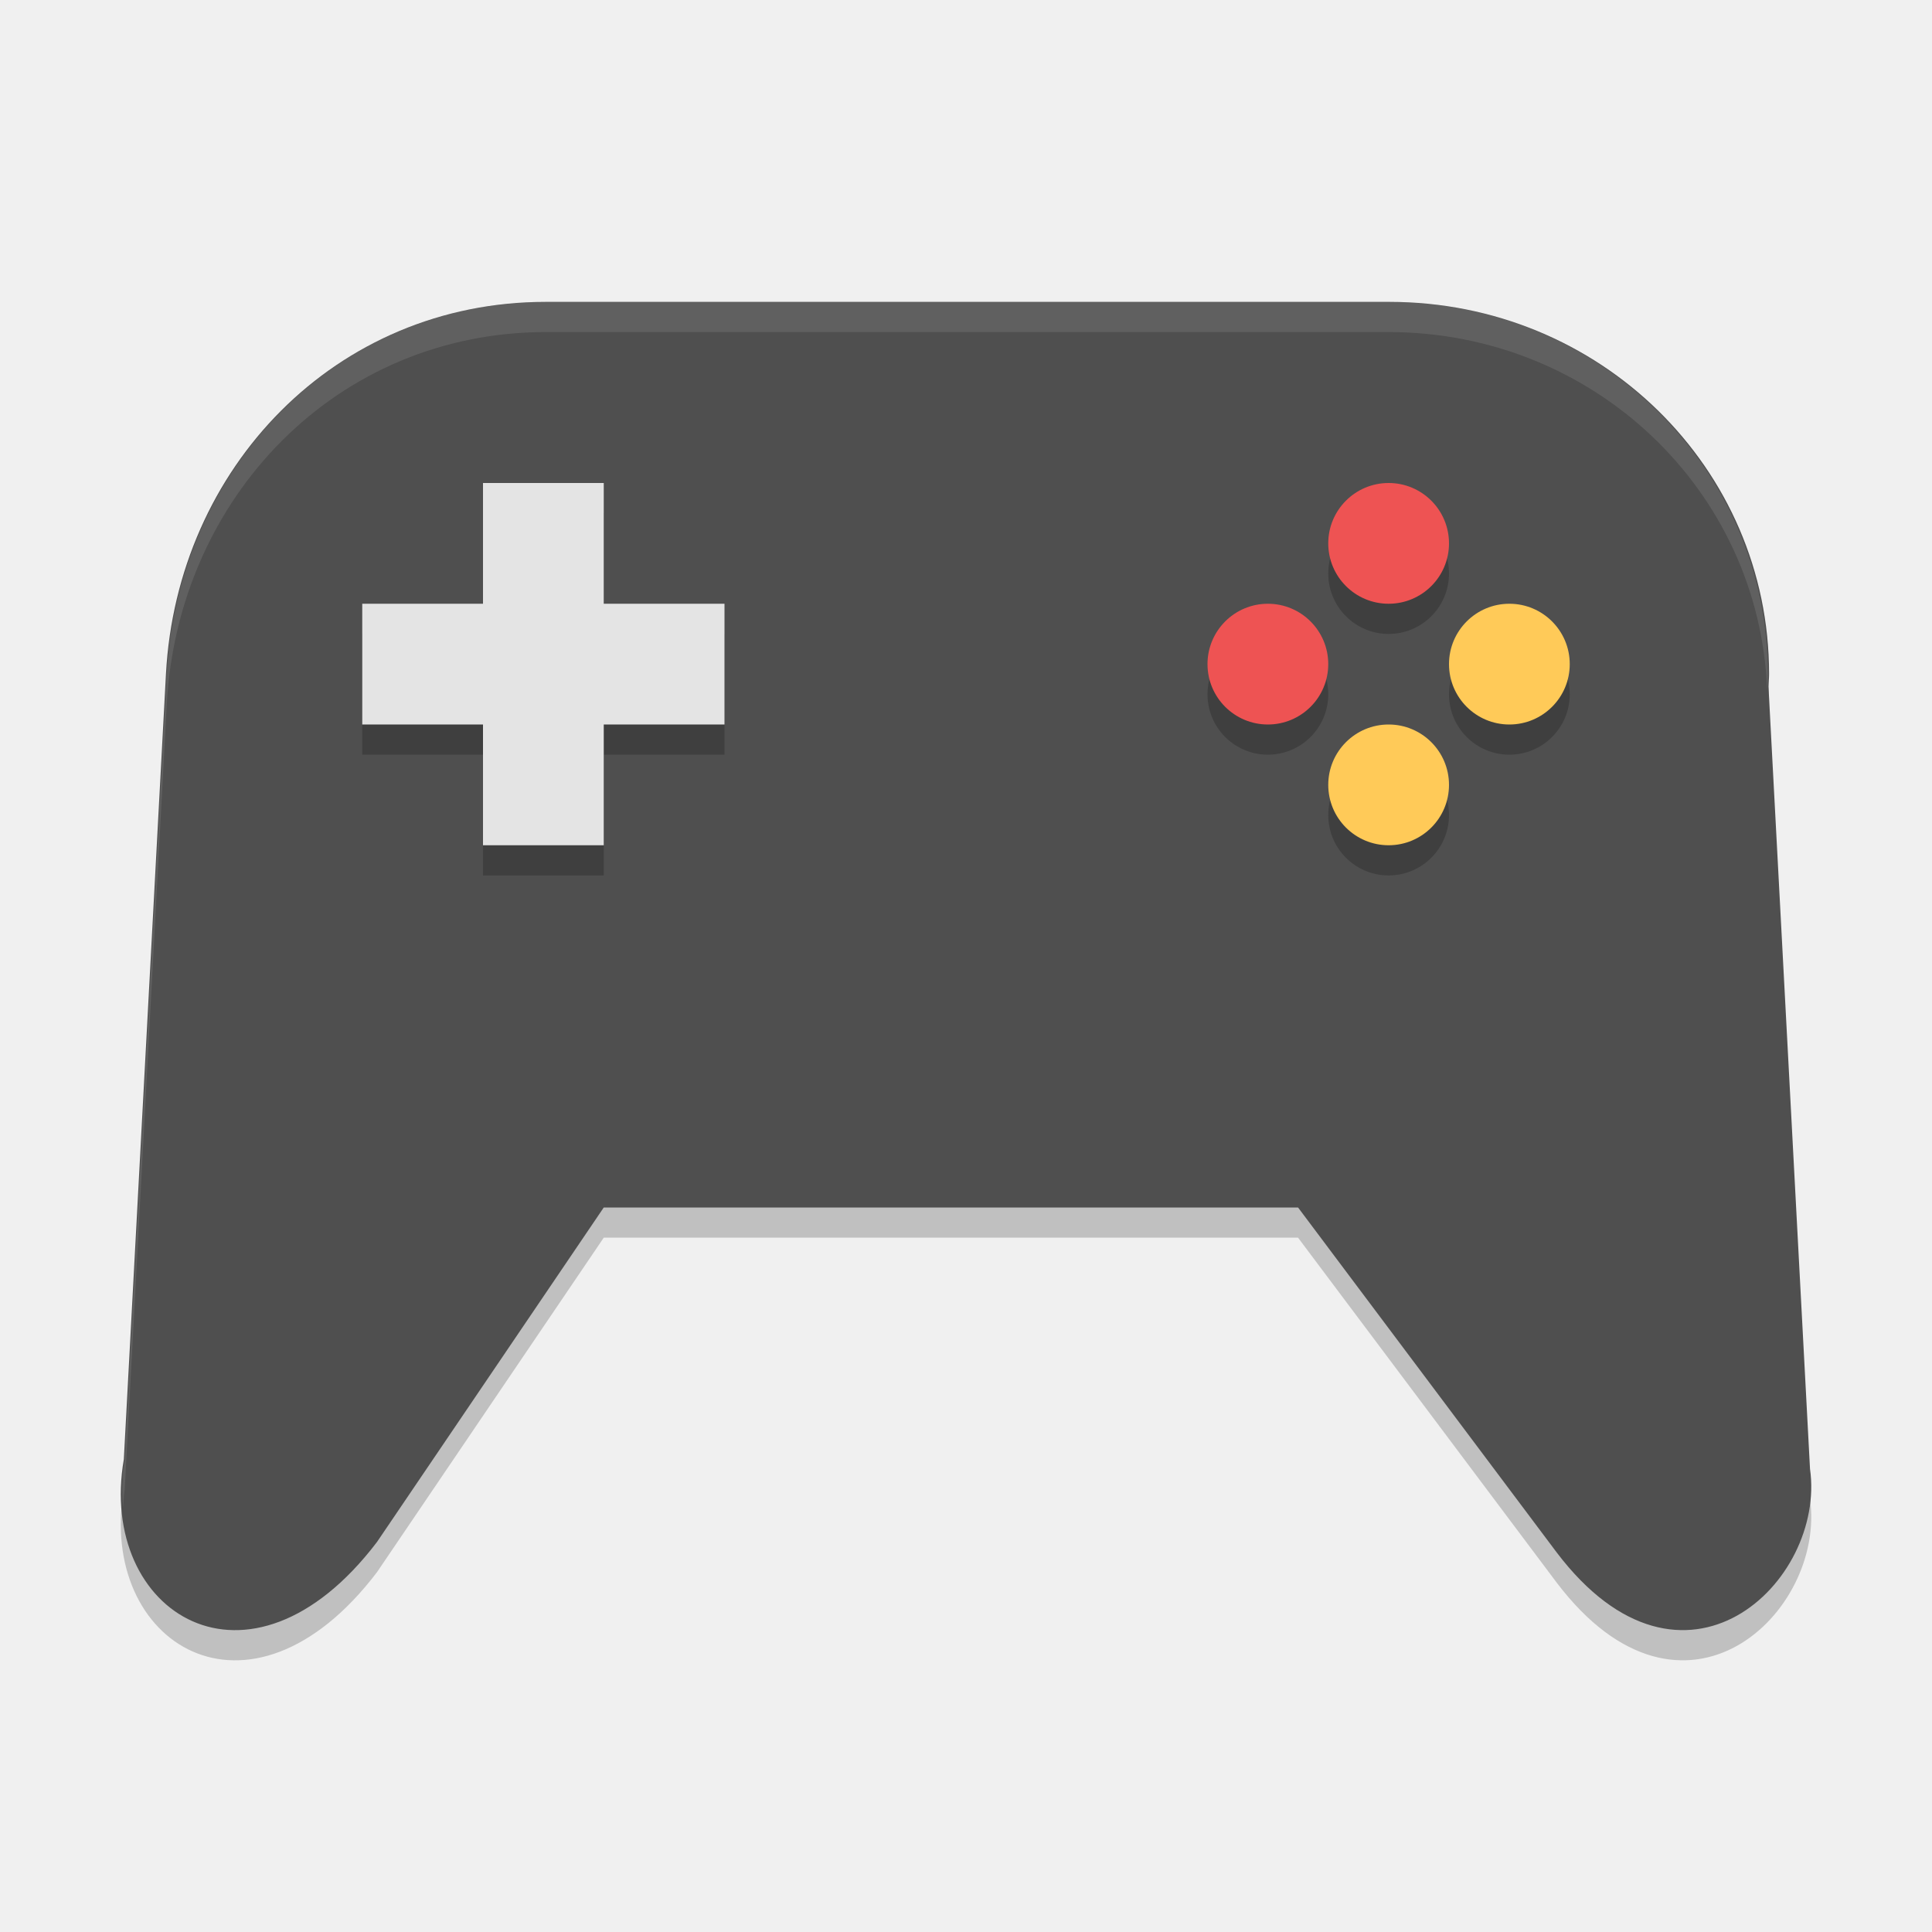
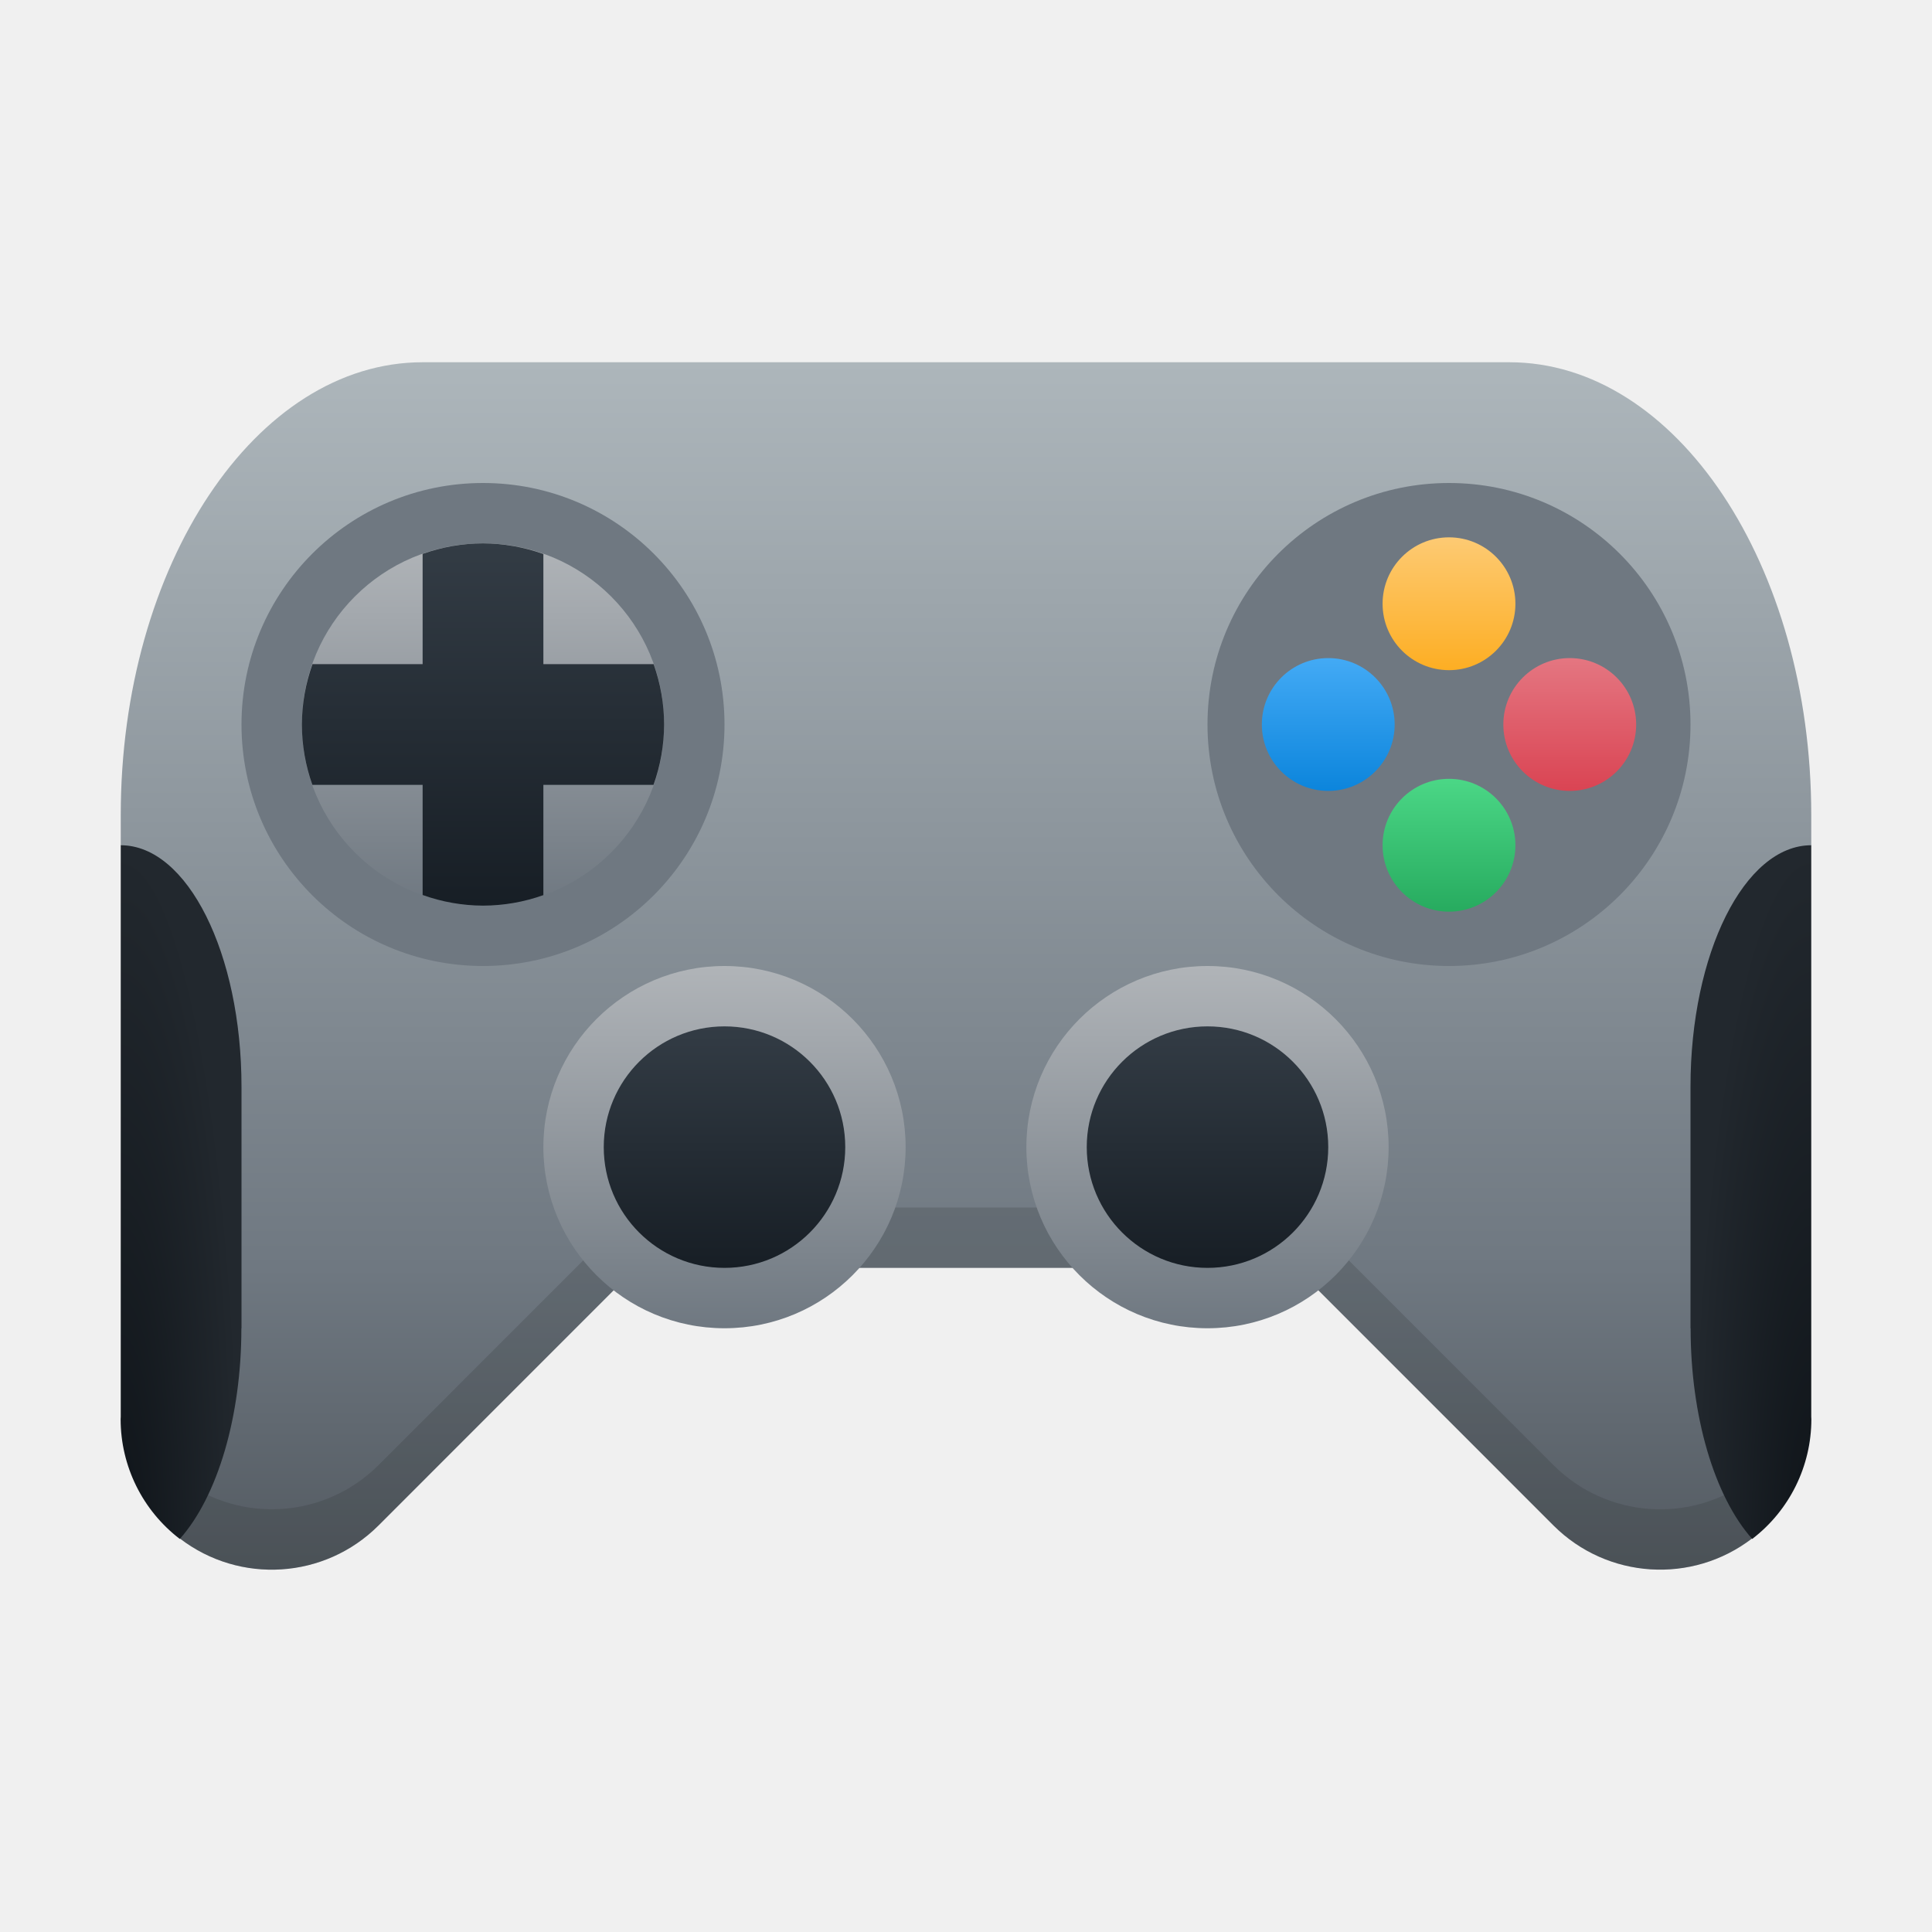
- <svg xmlns="http://www.w3.org/2000/svg" width="64" height="64" version="1">
-   <path style="opacity:0.2" d="m 18.077,11 c -6.968,0 -12.213,5.506 -12.579,12.324 l -1.396,26.019 c -0.882,5.088 4.156,8.3 8.386,2.738 L 20,41 l 23,-2.3e-5 8.566,11.425 c 4.197,5.534 8.928,0.98 8.393,-2.766 L 58.583,23.741 c 0.004,-0.14 0.02,-0.276 0.02,-0.418 -4e-6,-6.827 -5.611,-12.324 -12.58,-12.324 l -27.946,0 z" />
-   <path style="fill:#4f4f4f" d="M 18.077,10 C 11.109,10 5.864,15.506 5.498,22.324 l -1.396,26.019 c -0.882,5.088 4.156,8.3 8.386,2.738 L 20,40 l 23,-2.3e-5 8.566,11.425 c 4.197,5.534 8.928,0.98 8.393,-2.766 L 58.583,22.742 c 0.004,-0.14 0.02,-0.276 0.02,-0.418 C 58.603,15.496 52.991,10 46.022,10 l -27.946,0 z" />
-   <path style="opacity:0.2" d="m 16,17 0,4 -4,0 0,4 4,0 0,4 4,0 0,-4 4,0 0,-4 -4,0 0,-4 -4,0 z m 30,0 a 2,2 0 0 0 -2,2 2,2 0 0 0 2,2 2,2 0 0 0 2,-2 2,2 0 0 0 -2,-2 z m -4,4 a 2,2 0 0 0 -2,2 2,2 0 0 0 2,2 2,2 0 0 0 2,-2 2,2 0 0 0 -2,-2 z m 8,0 a 2,2 0 0 0 -2,2 2,2 0 0 0 2,2 2,2 0 0 0 2,-2 2,2 0 0 0 -2,-2 z m -4,4 A 2,2 0 0 0 44,27 2,2 0 0 0 46,29 2,2 0 0 0 48,27 2,2 0 0 0 46,25 Z" />
-   <path style="fill:#e4e4e4" d="m 16,16 0,4 -4,0 0,4 4,0 0,4 4,0 0,-4 4,0 0,-4 -4,0 0,-4 -4,0 z" />
-   <path style="fill:#ee5353" d="M 46,16 A 2,2 0 0 0 44,18 a 2,2 0 0 0 2,2 2,2 0 0 0 2,-2 2,2 0 0 0 -2,-2 z" />
-   <path style="fill:#ee5353" d="M 42,20 A 2,2 0 0 0 40,22 a 2,2 0 0 0 2,2 2,2 0 0 0 2,-2 2,2 0 0 0 -2,-2 z" />
-   <path style="fill:#ffca58" d="M 50,20 A 2,2 0 0 0 48,22 a 2,2 0 0 0 2,2 2,2 0 0 0 2,-2 2,2 0 0 0 -2,-2 z" />
-   <path style="fill:#ffca58" d="M 46,24 A 2,2 0 0 0 44,26 a 2,2 0 0 0 2,2 2,2 0 0 0 2,-2 2,2 0 0 0 -2,-2 z" />
-   <path style="opacity:0.1;fill:#ffffff" d="M 18.088 10 C 11.129 10 5.891 15.506 5.525 22.324 L 4.131 48.344 C 4.033 48.911 4.035 49.44 4.078 49.949 C 4.093 49.748 4.095 49.553 4.131 49.344 L 5.525 23.324 C 5.891 16.506 11.129 11 18.088 11 L 45.998 11 C 52.788 11 58.272 16.235 58.537 22.83 C 58.546 22.661 58.562 22.495 58.562 22.324 C 58.562 15.497 52.958 10 45.998 10 L 18.088 10 z" />
+ <svg xmlns="http://www.w3.org/2000/svg" xmlns:xlink="http://www.w3.org/1999/xlink" height="32" width="32">
+   <linearGradient id="g" gradientTransform="rotate(-90 24 10)" gradientUnits="userSpaceOnUse" x1="22.9" x2="25.1" y1="10" y2="10">
+     <stop offset="0" stop-color="#fdae23" />
+     <stop offset="1" stop-color="#fdca73" />
+   </linearGradient>
+   <linearGradient id="h" gradientTransform="rotate(-90 26 12)" gradientUnits="userSpaceOnUse" x1="24.9" x2="27.1" y1="12" y2="12">
+     <stop offset="0" stop-color="#da4453" />
+     <stop offset="1" stop-color="#e47681" />
+   </linearGradient>
+   <linearGradient id="i" gradientTransform="rotate(-90 24 14)" gradientUnits="userSpaceOnUse" x1="22.9" x2="25.1" y1="14" y2="14">
+     <stop offset="0" stop-color="#27ab5f" />
+     <stop offset="1" stop-color="#4bd786" />
+   </linearGradient>
+   <linearGradient id="j" gradientTransform="rotate(-90 22 12)" gradientUnits="userSpaceOnUse" x1="20.9" x2="23.1" y1="12" y2="12">
+     <stop offset="0" stop-color="#0c85dc" />
+     <stop offset="1" stop-color="#43aaf5" />
+   </linearGradient>
+   <linearGradient id="a">
+     <stop offset="0" stop-color="#0f1419" />
+     <stop offset="1" stop-color="#22282e" />
+   </linearGradient>
+   <radialGradient id="k" cx="2" cy="20.835" gradientTransform="matrix(1.998 0 .00002 11.988 -1.996 -223.769)" gradientUnits="userSpaceOnUse" r="1.001" xlink:href="#a" />
+   <radialGradient id="n" cx="3.001" cy="19.834" gradientTransform="matrix(-1.998 0 0 11.988 35.996 -211.768)" gradientUnits="userSpaceOnUse" r="1.001" xlink:href="#a" />
+   <linearGradient id="b">
+     <stop offset="0" stop-color="#6f7881" />
+     <stop offset="1" stop-color="#b0b4b8" />
+   </linearGradient>
+   <linearGradient id="c">
+     <stop offset="0" stop-color="#171e25" />
+     <stop offset="1" stop-color="#333c45" />
+   </linearGradient>
+   <linearGradient id="d" gradientUnits="userSpaceOnUse" x1="16" x2="16" y1="26" y2="6">
+     <stop offset="0" stop-color="#535a61" />
+     <stop offset=".25" stop-color="#6f7881" />
+     <stop offset="1" stop-color="#adb6bb" />
+   </linearGradient>
+   <linearGradient id="l" gradientUnits="userSpaceOnUse" x1="19" x2="19" xlink:href="#b" y1="22" y2="16" />
+   <linearGradient id="m" gradientUnits="userSpaceOnUse" x1="19" x2="19" xlink:href="#c" y1="21" y2="17" />
+   <linearGradient id="f" gradientUnits="userSpaceOnUse" x1="8" x2="8" xlink:href="#c" y1="15" y2="9" />
+   <linearGradient id="e" gradientUnits="userSpaceOnUse" x1="6" x2="6" xlink:href="#b" y1="15" y2="9" />
+   <path d="M7 6c-2.761 0-5 3.358-5 7.5v.5l1 1v10l-.021.482a2.5 2.5 0 0 0 3.289-.214L10.535 21h10.93l4.267 4.268a2.5 2.5 0 0 0 3.29.212L29 25V15l1-1v-.5C30 9.358 27.761 6 25 6z" fill="url(#d)" />
+   <path d="M28 12a4 4 0 0 1-4 4 4 4 0 0 1-4-4 4 4 0 0 1 4-4 4 4 0 0 1 4 4zm-16 0a4 4 0 0 1-4 4 4 4 0 0 1-4-4 4 4 0 0 1 4-4 4 4 0 0 1 4 4z" fill="#6f7881" />
+   <circle cx="8" cy="12" fill="url(#e)" r="3" />
+   <path d="M8 9a3 3 0 0 0-1 .174V11H5.176A3 3 0 0 0 5 12a3 3 0 0 0 .174 1H7v1.824A3 3 0 0 0 8 15a3 3 0 0 0 1-.174V13h1.824A3 3 0 0 0 11 12a3 3 0 0 0-.174-1H9V9.176A3 3 0 0 0 8 9z" fill="url(#f)" />
+   <path d="M24 8.9a1.1 1.1 0 0 1 1.1 1.1 1.1 1.1 0 0 1-1.1 1.1 1.1 1.1 0 0 1-1.1-1.1A1.1 1.1 0 0 1 24 8.9z" fill="url(#g)" />
+   <path d="M26 10.9a1.1 1.1 0 0 1 1.1 1.1 1.1 1.1 0 0 1-1.1 1.1 1.1 1.1 0 0 1-1.1-1.1 1.1 1.1 0 0 1 1.1-1.1z" fill="url(#h)" />
+   <path d="M24 12.9a1.1 1.1 0 0 1 1.1 1.1 1.1 1.1 0 0 1-1.1 1.1 1.1 1.1 0 0 1-1.1-1.1 1.1 1.1 0 0 1 1.1-1.1z" fill="url(#i)" />
+   <path d="M22 10.9a1.1 1.1 0 0 1 1.1 1.1 1.1 1.1 0 0 1-1.1 1.1 1.1 1.1 0 0 1-1.1-1.1 1.1 1.1 0 0 1 1.1-1.1z" fill="url(#j)" />
+   <path d="M10.535 20l-4.267 4.268A2.5 2.5 0 0 1 3 24.496V25l-.021.482a2.5 2.5 0 0 0 3.289-.214L10.535 21h10.93l4.267 4.268a2.5 2.5 0 0 0 3.29.212L29 25v-.502a2.5 2.5 0 0 1-3.268-.23L21.465 20z" fill="#292c2f" opacity=".2" />
+   <path d="M2 14a2 4 0 0 1 2 4v4l-.002.002a2 4 0 0 1 0 .004 2 4 0 0 1-1.02 3.484 2.5 2.5 0 0 1-.98-1.984A2.5 2.5 0 0 1 2 23.465V18z" fill="url(#k)" />
+   <path d="M23 19a3 3 0 0 1-3 3 3 3 0 0 1-3-3 3 3 0 0 1 3-3 3 3 0 0 1 3 3zm-8 0a3 3 0 0 1-3 3 3 3 0 0 1-3-3 3 3 0 0 1 3-3 3 3 0 0 1 3 3z" fill="url(#l)" />
+   <path d="M22 19a2 2 0 0 1-2 2 2 2 0 0 1-2-2 2 2 0 0 1 2-2 2 2 0 0 1 2 2zm-8 0a2 2 0 0 1-2 2 2 2 0 0 1-2-2 2 2 0 0 1 2-2 2 2 0 0 1 2 2z" fill="url(#m)" />
+   <path d="M30 14a2 4 0 0 0-2 4v4l.002.002a2 4 0 0 0 0 .004 2 4 0 0 0 1.02 3.484 2.5 2.5 0 0 0 .98-1.984 2.5 2.5 0 0 0-.002-.041V18z" fill="url(#n)" />
</svg>
